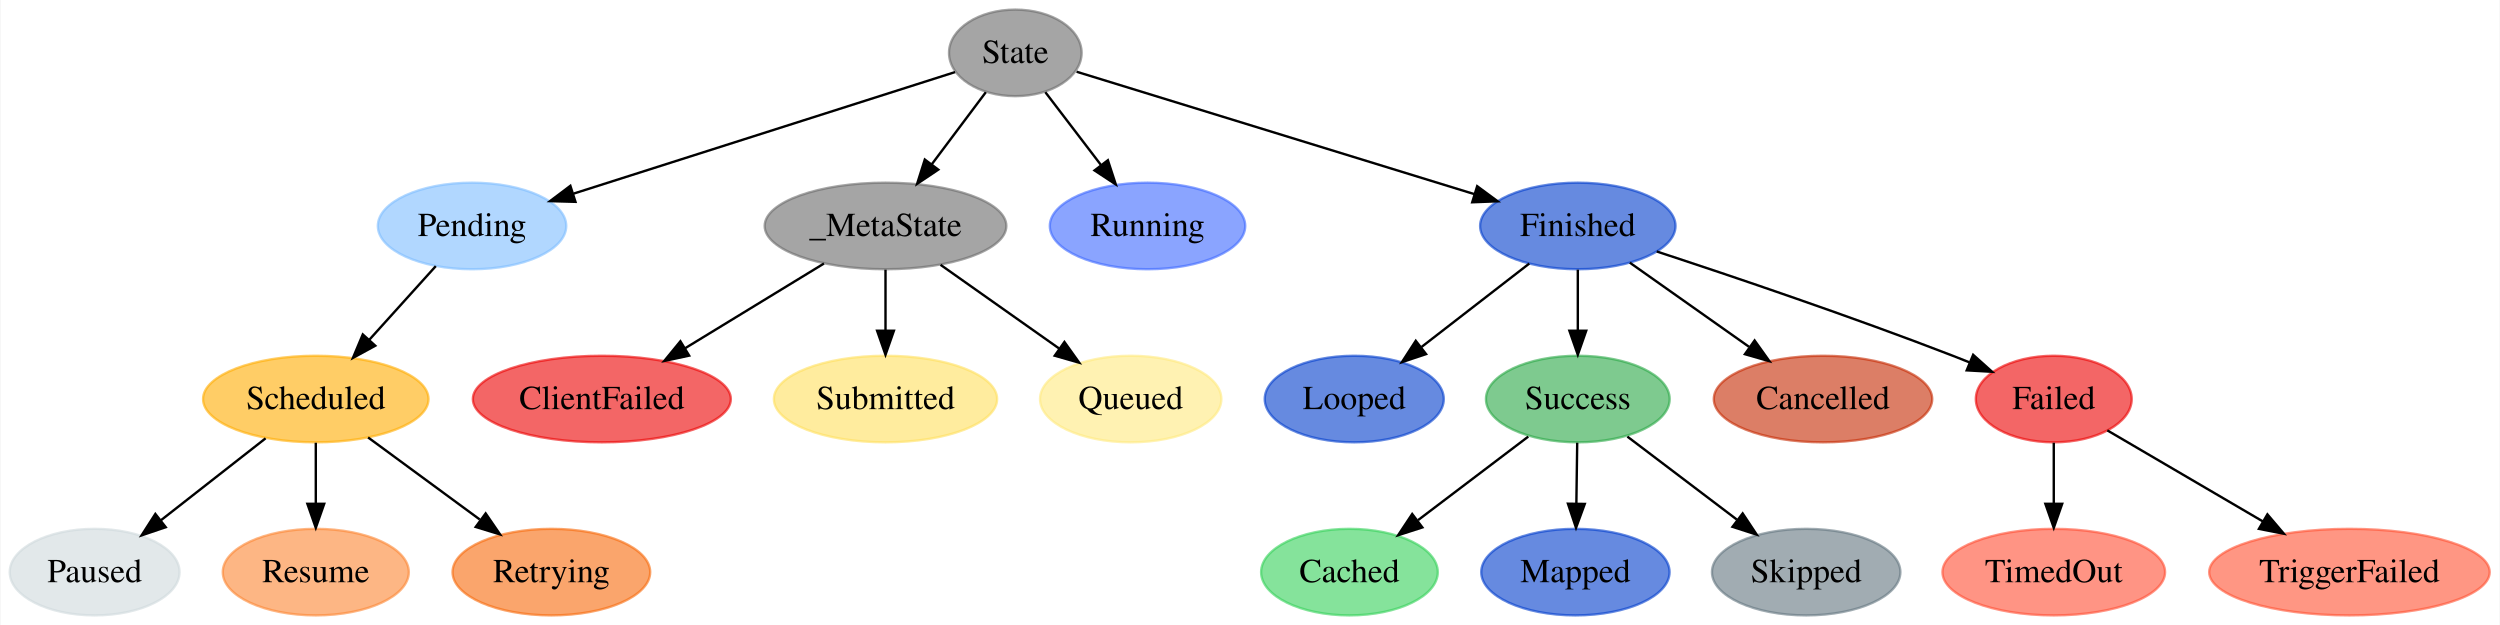
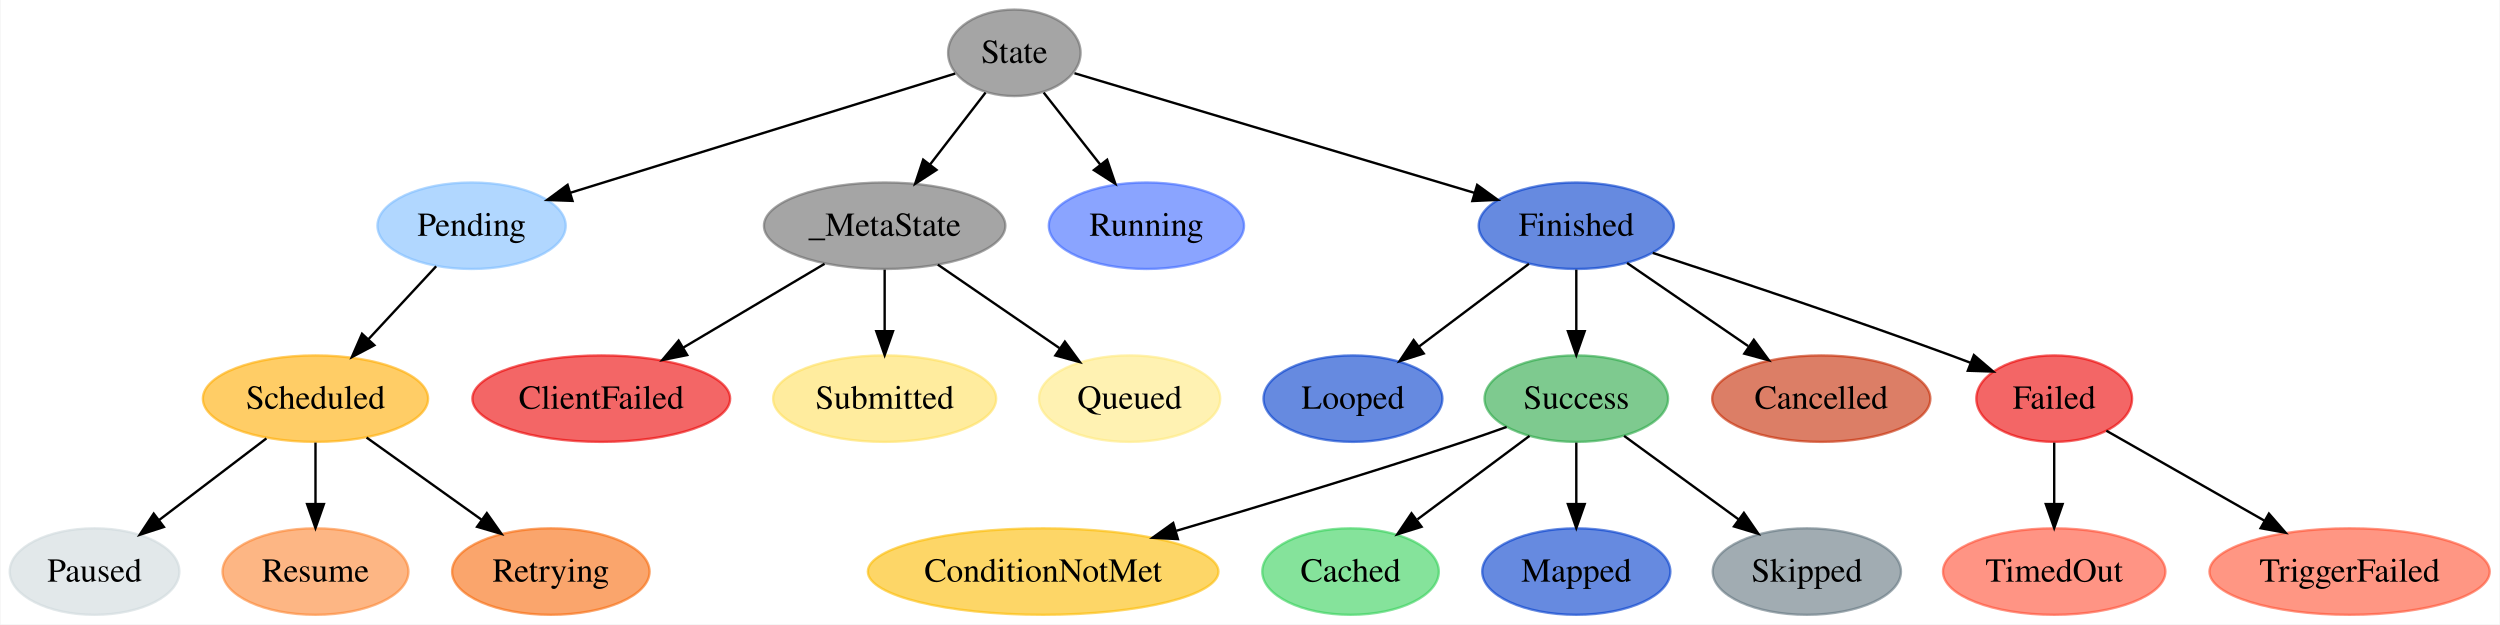
- <svg xmlns="http://www.w3.org/2000/svg" width="1040pt" height="260pt" viewBox="0.00 0.00 1039.58 260.00">
+ <svg xmlns="http://www.w3.org/2000/svg" width="1041pt" height="260pt" viewBox="0.00 0.00 1040.58 260.00">
  <g id="graph0" class="graph" transform="scale(1 1) rotate(0) translate(4 256)">
-     <polygon fill="#ffffff" stroke="transparent" points="-4,4 -4,-256 1035.582,-256 1035.582,4 -4,4" />
+     <polygon fill="white" stroke="transparent" points="-4,4 -4,-256 1036.58,-256 1036.58,4 -4,4" />
    <g id="node1" class="node">
      <ellipse fill="#696969" fill-opacity="0.6" stroke="#696969" stroke-opacity="0.6" cx="418.16" cy="-234" rx="27.58" ry="18" />
-       <text text-anchor="middle" x="418.16" y="-229.8" font-family="Times,serif" font-size="14.00" fill="#000000">State</text>
+       <text text-anchor="middle" x="418.16" y="-229.8" font-family="Times,serif" font-size="14.00">State</text>
    </g>
    <g id="node2" class="node">
-       <ellipse fill="#7ebdff" fill-opacity="0.6" stroke="#7ebdff" stroke-opacity="0.6" cx="192.16" cy="-162" rx="39.189" ry="18" />
-       <text text-anchor="middle" x="192.16" y="-157.8" font-family="Times,serif" font-size="14.00" fill="#000000">Pending</text>
+       <ellipse fill="#7ebdff" fill-opacity="0.6" stroke="#7ebdff" stroke-opacity="0.6" cx="192.16" cy="-162" rx="39.19" ry="18" />
+       <text text-anchor="middle" x="192.16" y="-157.8" font-family="Times,serif" font-size="14.00">Pending</text>
    </g>
    <g id="edge1" class="edge">
-       <path fill="none" stroke="#000000" d="M393.111,-226.02C354.78,-213.808 281.115,-190.34 234.417,-175.462" />
-       <polygon fill="#000000" stroke="#000000" points="235.188,-172.035 224.597,-172.334 233.063,-178.704 235.188,-172.035" />
+       <path fill="none" stroke="black" d="M393.54,-225.38C355.07,-213.46 280.25,-190.28 233.43,-175.78" />
+       <polygon fill="black" stroke="black" points="234.19,-172.35 223.6,-172.74 232.12,-179.04 234.19,-172.35" />
    </g>
    <g id="node7" class="node">
-       <ellipse fill="#696969" fill-opacity="0.6" stroke="#696969" stroke-opacity="0.6" cx="364.16" cy="-162" rx="50.264" ry="18" />
-       <text text-anchor="middle" x="364.16" y="-157.8" font-family="Times,serif" font-size="14.00" fill="#000000">_MetaState</text>
+       <ellipse fill="#696969" fill-opacity="0.6" stroke="#696969" stroke-opacity="0.6" cx="364.16" cy="-162" rx="50.26" ry="18" />
+       <text text-anchor="middle" x="364.16" y="-157.8" font-family="Times,serif" font-size="14.00">_MetaState</text>
    </g>
    <g id="edge6" class="edge">
-       <path fill="none" stroke="#000000" d="M405.907,-217.662C399.246,-208.781 390.857,-197.596 383.35,-187.586" />
-       <polygon fill="#000000" stroke="#000000" points="386.109,-185.431 377.309,-179.531 380.509,-189.631 386.109,-185.431" />
+       <path fill="none" stroke="black" d="M406.18,-217.46C399.38,-208.65 390.72,-197.43 383.03,-187.46" />
+       <polygon fill="black" stroke="black" points="385.74,-185.25 376.86,-179.47 380.2,-189.52 385.74,-185.25" />
    </g>
    <g id="node11" class="node">
-       <ellipse fill="#3d67ff" fill-opacity="0.6" stroke="#3d67ff" stroke-opacity="0.6" cx="473.16" cy="-162" rx="40.642" ry="18" />
-       <text text-anchor="middle" x="473.16" y="-157.8" font-family="Times,serif" font-size="14.00" fill="#000000">Running</text>
+       <ellipse fill="#3d67ff" fill-opacity="0.6" stroke="#3d67ff" stroke-opacity="0.6" cx="473.16" cy="-162" rx="40.64" ry="18" />
+       <text text-anchor="middle" x="473.16" y="-157.8" font-family="Times,serif" font-size="14.00">Running</text>
    </g>
    <g id="edge10" class="edge">
-       <path fill="none" stroke="#000000" d="M430.641,-217.662C437.475,-208.716 446.094,-197.433 453.783,-187.367" />
-       <polygon fill="#000000" stroke="#000000" points="456.673,-189.349 459.962,-179.277 451.111,-185.099 456.673,-189.349" />
+       <path fill="none" stroke="black" d="M430.37,-217.46C437.29,-208.65 446.11,-197.43 453.94,-187.46" />
+       <polygon fill="black" stroke="black" points="456.8,-189.49 460.22,-179.47 451.29,-185.17 456.8,-189.49" />
    </g>
    <g id="node12" class="node">
-       <ellipse fill="#003ccb" fill-opacity="0.6" stroke="#003ccb" stroke-opacity="0.6" cx="652.16" cy="-162" rx="40.642" ry="18" />
-       <text text-anchor="middle" x="652.16" y="-157.8" font-family="Times,serif" font-size="14.00" fill="#000000">Finished</text>
+       <ellipse fill="#003ccb" fill-opacity="0.6" stroke="#003ccb" stroke-opacity="0.6" cx="652.16" cy="-162" rx="40.64" ry="18" />
+       <text text-anchor="middle" x="652.16" y="-157.8" font-family="Times,serif" font-size="14.00">Finished</text>
    </g>
    <g id="edge11" class="edge">
-       <path fill="none" stroke="#000000" d="M443.648,-226.158C483.432,-213.917 560.745,-190.128 609.232,-175.209" />
-       <polygon fill="#000000" stroke="#000000" points="610.293,-178.544 618.821,-172.258 608.234,-171.854 610.293,-178.544" />
+       <path fill="none" stroke="black" d="M443.2,-225.51C483.02,-213.6 561.23,-190.2 609.86,-175.66" />
+       <polygon fill="black" stroke="black" points="610.88,-179 619.46,-172.78 608.88,-172.29 610.88,-179" />
    </g>
    <g id="node3" class="node">
-       <ellipse fill="#ffab00" fill-opacity="0.6" stroke="#ffab00" stroke-opacity="0.6" cx="127.16" cy="-90" rx="46.889" ry="18" />
-       <text text-anchor="middle" x="127.16" y="-85.8" font-family="Times,serif" font-size="14.00" fill="#000000">Scheduled</text>
+       <ellipse fill="#ffab00" fill-opacity="0.6" stroke="#ffab00" stroke-opacity="0.6" cx="127.16" cy="-90" rx="46.89" ry="18" />
+       <text text-anchor="middle" x="127.16" y="-85.8" font-family="Times,serif" font-size="14.00">Scheduled</text>
    </g>
    <g id="edge2" class="edge">
-       <path fill="none" stroke="#000000" d="M177.085,-145.301C168.836,-136.164 158.462,-124.673 149.31,-114.535" />
-       <polygon fill="#000000" stroke="#000000" points="151.905,-112.186 142.606,-107.109 146.709,-116.877 151.905,-112.186" />
+       <path fill="none" stroke="black" d="M177.41,-145.12C169.05,-136.12 158.44,-124.68 149.12,-114.65" />
+       <polygon fill="black" stroke="black" points="151.67,-112.25 142.3,-107.31 146.54,-117.02 151.67,-112.25" />
    </g>
    <g id="node4" class="node">
-       <ellipse fill="#cfd8dc" fill-opacity="0.6" stroke="#cfd8dc" stroke-opacity="0.6" cx="35.16" cy="-18" rx="35.322" ry="18" />
-       <text text-anchor="middle" x="35.16" y="-13.8" font-family="Times,serif" font-size="14.00" fill="#000000">Paused</text>
+       <ellipse fill="#cfd8dc" fill-opacity="0.6" stroke="#cfd8dc" stroke-opacity="0.6" cx="35.16" cy="-18" rx="35.32" ry="18" />
+       <text text-anchor="middle" x="35.16" y="-13.8" font-family="Times,serif" font-size="14.00">Paused</text>
    </g>
    <g id="edge3" class="edge">
-       <path fill="none" stroke="#000000" d="M106.284,-73.662C93.344,-63.535 76.576,-50.412 62.572,-39.453" />
-       <polygon fill="#000000" stroke="#000000" points="64.728,-36.696 54.696,-33.289 60.414,-42.208 64.728,-36.696" />
+       <path fill="none" stroke="black" d="M106.74,-73.46C93.56,-63.43 76.26,-50.27 61.97,-39.4" />
+       <polygon fill="black" stroke="black" points="64.03,-36.57 53.95,-33.3 59.79,-42.14 64.03,-36.57" />
    </g>
    <g id="node5" class="node">
-       <ellipse fill="#fb8532" fill-opacity="0.6" stroke="#fb8532" stroke-opacity="0.6" cx="127.16" cy="-18" rx="38.696" ry="18" />
-       <text text-anchor="middle" x="127.16" y="-13.8" font-family="Times,serif" font-size="14.00" fill="#000000">Resume</text>
+       <ellipse fill="#fb8532" fill-opacity="0.6" stroke="#fb8532" stroke-opacity="0.6" cx="127.16" cy="-18" rx="38.7" ry="18" />
+       <text text-anchor="middle" x="127.16" y="-13.8" font-family="Times,serif" font-size="14.00">Resume</text>
    </g>
    <g id="edge4" class="edge">
-       <path fill="none" stroke="#000000" d="M127.16,-71.831C127.16,-64.131 127.16,-54.974 127.16,-46.417" />
-       <polygon fill="#000000" stroke="#000000" points="130.661,-46.413 127.16,-36.413 123.66,-46.413 130.661,-46.413" />
+       <path fill="none" stroke="black" d="M127.16,-71.7C127.16,-63.98 127.16,-54.71 127.16,-46.11" />
+       <polygon fill="black" stroke="black" points="130.66,-46.1 127.16,-36.1 123.66,-46.1 130.66,-46.1" />
    </g>
    <g id="node6" class="node">
-       <ellipse fill="#f66a0a" fill-opacity="0.6" stroke="#f66a0a" stroke-opacity="0.6" cx="225.16" cy="-18" rx="41.109" ry="18" />
-       <text text-anchor="middle" x="225.16" y="-13.8" font-family="Times,serif" font-size="14.00" fill="#000000">Retrying</text>
+       <ellipse fill="#f66a0a" fill-opacity="0.6" stroke="#f66a0a" stroke-opacity="0.6" cx="225.16" cy="-18" rx="41.11" ry="18" />
+       <text text-anchor="middle" x="225.16" y="-13.8" font-family="Times,serif" font-size="14.00">Retrying</text>
    </g>
    <g id="edge5" class="edge">
-       <path fill="none" stroke="#000000" d="M148.91,-74.021C162.58,-63.977 180.399,-50.886 195.374,-39.884" />
-       <polygon fill="#000000" stroke="#000000" points="197.822,-42.428 203.809,-33.687 193.678,-36.787 197.822,-42.428" />
+       <path fill="none" stroke="black" d="M148.42,-73.81C162.48,-63.77 181.09,-50.48 196.45,-39.5" />
+       <polygon fill="black" stroke="black" points="198.51,-42.34 204.61,-33.68 194.44,-36.64 198.51,-42.34" />
    </g>
    <g id="node8" class="node">
-       <ellipse fill="#eb0000" fill-opacity="0.6" stroke="#eb0000" stroke-opacity="0.6" cx="246.16" cy="-90" rx="53.656" ry="18" />
-       <text text-anchor="middle" x="246.16" y="-85.8" font-family="Times,serif" font-size="14.00" fill="#000000">ClientFailed</text>
+       <ellipse fill="#eb0000" fill-opacity="0.6" stroke="#eb0000" stroke-opacity="0.6" cx="246.16" cy="-90" rx="53.66" ry="18" />
+       <text text-anchor="middle" x="246.16" y="-85.8" font-family="Times,serif" font-size="14.00">ClientFailed</text>
    </g>
    <g id="edge7" class="edge">
-       <path fill="none" stroke="#000000" d="M338.556,-146.377C321.663,-136.07 299.325,-122.439 280.844,-111.163" />
-       <polygon fill="#000000" stroke="#000000" points="282.482,-108.062 272.122,-105.841 278.836,-114.037 282.482,-108.062" />
+       <path fill="none" stroke="black" d="M339.14,-146.15C322.04,-136.02 299.18,-122.45 280.4,-111.31" />
+       <polygon fill="black" stroke="black" points="281.94,-108.16 271.56,-106.07 278.37,-114.18 281.94,-108.16" />
    </g>
    <g id="node9" class="node">
      <ellipse fill="#ffdf5d" fill-opacity="0.6" stroke="#ffdf5d" stroke-opacity="0.6" cx="364.16" cy="-90" rx="46.43" ry="18" />
-       <text text-anchor="middle" x="364.16" y="-85.8" font-family="Times,serif" font-size="14.00" fill="#000000">Submitted</text>
+       <text text-anchor="middle" x="364.16" y="-85.8" font-family="Times,serif" font-size="14.00">Submitted</text>
    </g>
    <g id="edge8" class="edge">
-       <path fill="none" stroke="#000000" d="M364.16,-143.831C364.16,-136.131 364.16,-126.974 364.16,-118.417" />
-       <polygon fill="#000000" stroke="#000000" points="367.661,-118.413 364.16,-108.413 360.661,-118.413 367.661,-118.413" />
+       <path fill="none" stroke="black" d="M364.16,-143.7C364.16,-135.98 364.16,-126.71 364.16,-118.11" />
+       <polygon fill="black" stroke="black" points="367.66,-118.1 364.16,-108.1 360.66,-118.1 367.66,-118.1" />
    </g>
    <g id="node10" class="node">
-       <ellipse fill="#ffea7f" fill-opacity="0.6" stroke="#ffea7f" stroke-opacity="0.6" cx="466.16" cy="-90" rx="37.718" ry="18" />
-       <text text-anchor="middle" x="466.16" y="-85.8" font-family="Times,serif" font-size="14.00" fill="#000000">Queued</text>
+       <ellipse fill="#ffea7f" fill-opacity="0.6" stroke="#ffea7f" stroke-opacity="0.6" cx="466.16" cy="-90" rx="37.72" ry="18" />
+       <text text-anchor="middle" x="466.16" y="-85.8" font-family="Times,serif" font-size="14.00">Queued</text>
    </g>
    <g id="edge9" class="edge">
-       <path fill="none" stroke="#000000" d="M387.051,-145.842C401.622,-135.557 420.643,-122.13 436.383,-111.02" />
-       <polygon fill="#000000" stroke="#000000" points="438.589,-113.747 444.74,-105.12 434.552,-108.028 438.589,-113.747" />
+       <path fill="none" stroke="black" d="M386.29,-145.81C401.12,-135.63 420.81,-122.12 436.93,-111.06" />
+       <polygon fill="black" stroke="black" points="439.2,-113.75 445.46,-105.21 435.24,-107.98 439.2,-113.75" />
    </g>
    <g id="node13" class="node">
-       <ellipse fill="#003ccb" fill-opacity="0.6" stroke="#003ccb" stroke-opacity="0.6" cx="559.16" cy="-90" rx="37.242" ry="18" />
-       <text text-anchor="middle" x="559.16" y="-85.8" font-family="Times,serif" font-size="14.00" fill="#000000">Looped</text>
+       <ellipse fill="#003ccb" fill-opacity="0.6" stroke="#003ccb" stroke-opacity="0.6" cx="559.16" cy="-90" rx="37.24" ry="18" />
+       <text text-anchor="middle" x="559.16" y="-85.8" font-family="Times,serif" font-size="14.00">Looped</text>
    </g>
    <g id="edge12" class="edge">
-       <path fill="none" stroke="#000000" d="M631.981,-146.377C618.851,-136.213 601.548,-122.816 587.103,-111.633" />
-       <polygon fill="#000000" stroke="#000000" points="589.031,-108.699 578.981,-105.345 584.746,-114.234 589.031,-108.699" />
+       <path fill="none" stroke="black" d="M632.44,-146.15C619.16,-136.16 601.45,-122.83 586.77,-111.78" />
+       <polygon fill="black" stroke="black" points="588.63,-108.8 578.54,-105.58 584.42,-114.39 588.63,-108.8" />
    </g>
    <g id="node14" class="node">
-       <ellipse fill="#28a745" fill-opacity="0.6" stroke="#28a745" stroke-opacity="0.6" cx="652.16" cy="-90" rx="38.211" ry="18" />
-       <text text-anchor="middle" x="652.16" y="-85.8" font-family="Times,serif" font-size="14.00" fill="#000000">Success</text>
+       <ellipse fill="#28a745" fill-opacity="0.6" stroke="#28a745" stroke-opacity="0.6" cx="652.16" cy="-90" rx="38.21" ry="18" />
+       <text text-anchor="middle" x="652.16" y="-85.8" font-family="Times,serif" font-size="14.00">Success</text>
    </g>
    <g id="edge13" class="edge">
-       <path fill="none" stroke="#000000" d="M652.16,-143.831C652.16,-136.131 652.16,-126.974 652.16,-118.417" />
-       <polygon fill="#000000" stroke="#000000" points="655.66,-118.413 652.16,-108.413 648.66,-118.413 655.66,-118.413" />
+       <path fill="none" stroke="black" d="M652.16,-143.7C652.16,-135.98 652.16,-126.71 652.16,-118.11" />
+       <polygon fill="black" stroke="black" points="655.66,-118.1 652.16,-108.1 648.66,-118.1 655.66,-118.1" />
+     </g>
+     <g id="node19" class="node">
+       <ellipse fill="#c42800" fill-opacity="0.6" stroke="#c42800" stroke-opacity="0.6" cx="754.16" cy="-90" rx="45.43" ry="18" />
+       <text text-anchor="middle" x="754.16" y="-85.8" font-family="Times,serif" font-size="14.00">Cancelled</text>
+     </g>
+     <g id="edge18" class="edge">
+       <path fill="none" stroke="black" d="M673.29,-146.5C687.87,-136.49 707.47,-123.05 723.72,-111.89" />
+       <polygon fill="black" stroke="black" points="726.08,-114.51 732.35,-105.97 722.12,-108.74 726.08,-114.51" />
+     </g>
+     <g id="node20" class="node">
+       <ellipse fill="#eb0000" fill-opacity="0.6" stroke="#eb0000" stroke-opacity="0.6" cx="851.16" cy="-90" rx="32.42" ry="18" />
+       <text text-anchor="middle" x="851.16" y="-85.8" font-family="Times,serif" font-size="14.00">Failed</text>
+     </g>
+     <g id="edge19" class="edge">
+       <path fill="none" stroke="black" d="M683.99,-150.69C715.63,-140.33 765.47,-123.68 808.16,-108 810.84,-107.01 813.61,-105.97 816.39,-104.91" />
+       <polygon fill="black" stroke="black" points="817.72,-108.15 825.77,-101.28 815.18,-101.63 817.72,-108.15" />
+     </g>
+     <g id="node15" class="node">
+       <ellipse fill="#fcba03" fill-opacity="0.6" stroke="#fcba03" stroke-opacity="0.6" cx="430.16" cy="-18" rx="72.99" ry="18" />
+       <text text-anchor="middle" x="430.16" y="-13.8" font-family="Times,serif" font-size="14.00">ConditionNotMet</text>
+     </g>
+     <g id="edge14" class="edge">
+       <path fill="none" stroke="black" d="M623.16,-78.24C617.23,-76.11 611.01,-73.94 605.16,-72 565.4,-58.8 520.13,-45.12 485.59,-34.97" />
+       <polygon fill="black" stroke="black" points="486.27,-31.52 475.69,-32.07 484.31,-38.24 486.27,-31.52" />
+     </g>
+     <g id="node16" class="node">
+       <ellipse fill="#34d058" fill-opacity="0.6" stroke="#34d058" stroke-opacity="0.6" cx="558.16" cy="-18" rx="36.75" ry="18" />
+       <text text-anchor="middle" x="558.16" y="-13.8" font-family="Times,serif" font-size="14.00">Cached</text>
+     </g>
+     <g id="edge15" class="edge">
+       <path fill="none" stroke="black" d="M632.68,-74.5C619.2,-64.45 601.04,-50.93 586.03,-39.75" />
+       <polygon fill="black" stroke="black" points="587.72,-36.65 577.61,-33.49 583.54,-42.27 587.72,-36.65" />
+     </g>
+     <g id="node17" class="node">
+       <ellipse fill="#003ccb" fill-opacity="0.6" stroke="#003ccb" stroke-opacity="0.6" cx="652.16" cy="-18" rx="39.17" ry="18" />
+       <text text-anchor="middle" x="652.16" y="-13.8" font-family="Times,serif" font-size="14.00">Mapped</text>
+     </g>
+     <g id="edge16" class="edge">
+       <path fill="none" stroke="black" d="M652.16,-71.7C652.16,-63.98 652.16,-54.71 652.16,-46.11" />
+       <polygon fill="black" stroke="black" points="655.66,-46.1 652.16,-36.1 648.66,-46.1 655.66,-46.1" />
    </g>
    <g id="node18" class="node">
-       <ellipse fill="#c42800" fill-opacity="0.6" stroke="#c42800" stroke-opacity="0.6" cx="754.16" cy="-90" rx="45.427" ry="18" />
-       <text text-anchor="middle" x="754.16" y="-85.8" font-family="Times,serif" font-size="14.00" fill="#000000">Cancelled</text>
+       <ellipse fill="#62757f" fill-opacity="0.6" stroke="#62757f" stroke-opacity="0.6" cx="748.16" cy="-18" rx="39.19" ry="18" />
+       <text text-anchor="middle" x="748.16" y="-13.8" font-family="Times,serif" font-size="14.00">Skipped</text>
    </g>
    <g id="edge17" class="edge">
-       <path fill="none" stroke="#000000" d="M673.792,-146.731C688.2,-136.56 707.351,-123.042 723.345,-111.752" />
-       <polygon fill="#000000" stroke="#000000" points="725.704,-114.371 731.855,-105.745 721.667,-108.653 725.704,-114.371" />
-     </g>
-     <g id="node19" class="node">
-       <ellipse fill="#eb0000" fill-opacity="0.6" stroke="#eb0000" stroke-opacity="0.6" cx="850.16" cy="-90" rx="32.424" ry="18" />
-       <text text-anchor="middle" x="850.16" y="-85.8" font-family="Times,serif" font-size="14.00" fill="#000000">Failed</text>
-     </g>
-     <g id="edge18" class="edge">
-       <path fill="none" stroke="#000000" d="M684.975,-151.401C716.715,-140.971 766.06,-124.284 808.16,-108 810.408,-107.131 812.713,-106.214 815.031,-105.274" />
-       <polygon fill="#000000" stroke="#000000" points="816.622,-108.404 824.515,-101.336 813.937,-101.939 816.622,-108.404" />
-     </g>
-     <g id="node15" class="node">
-       <ellipse fill="#34d058" fill-opacity="0.6" stroke="#34d058" stroke-opacity="0.6" cx="557.16" cy="-18" rx="36.749" ry="18" />
-       <text text-anchor="middle" x="557.16" y="-13.8" font-family="Times,serif" font-size="14.00" fill="#000000">Cached</text>
-     </g>
-     <g id="edge14" class="edge">
-       <path fill="none" stroke="#000000" d="M631.547,-74.377C618.135,-64.213 600.46,-50.816 585.704,-39.633" />
-       <polygon fill="#000000" stroke="#000000" points="587.491,-36.596 577.407,-33.345 583.263,-42.175 587.491,-36.596" />
-     </g>
-     <g id="node16" class="node">
-       <ellipse fill="#003ccb" fill-opacity="0.6" stroke="#003ccb" stroke-opacity="0.6" cx="651.16" cy="-18" rx="39.171" ry="18" />
-       <text text-anchor="middle" x="651.16" y="-13.8" font-family="Times,serif" font-size="14.00" fill="#000000">Mapped</text>
-     </g>
-     <g id="edge15" class="edge">
-       <path fill="none" stroke="#000000" d="M651.908,-71.831C651.801,-64.131 651.674,-54.974 651.555,-46.417" />
-       <polygon fill="#000000" stroke="#000000" points="655.055,-46.364 651.416,-36.413 648.056,-46.461 655.055,-46.364" />
-     </g>
-     <g id="node17" class="node">
-       <ellipse fill="#62757f" fill-opacity="0.6" stroke="#62757f" stroke-opacity="0.6" cx="747.16" cy="-18" rx="39.189" ry="18" />
-       <text text-anchor="middle" x="747.16" y="-13.8" font-family="Times,serif" font-size="14.00" fill="#000000">Skipped</text>
-     </g>
-     <g id="edge16" class="edge">
-       <path fill="none" stroke="#000000" d="M672.774,-74.377C686.094,-64.282 703.621,-50.998 718.316,-39.861" />
-       <polygon fill="#000000" stroke="#000000" points="720.731,-42.422 726.587,-33.592 716.503,-36.843 720.731,-42.422" />
-     </g>
-     <g id="node20" class="node">
-       <ellipse fill="#ff4e33" fill-opacity="0.6" stroke="#ff4e33" stroke-opacity="0.6" cx="850.16" cy="-18" rx="46.3" ry="18" />
-       <text text-anchor="middle" x="850.16" y="-13.8" font-family="Times,serif" font-size="14.00" fill="#000000">TimedOut</text>
-     </g>
-     <g id="edge19" class="edge">
-       <path fill="none" stroke="#000000" d="M850.16,-71.831C850.16,-64.131 850.16,-54.974 850.16,-46.417" />
-       <polygon fill="#000000" stroke="#000000" points="853.66,-46.413 850.16,-36.413 846.66,-46.413 853.66,-46.413" />
+       <path fill="none" stroke="black" d="M672.05,-74.5C685.86,-64.43 704.46,-50.86 719.82,-39.67" />
+       <polygon fill="black" stroke="black" points="721.95,-42.45 727.96,-33.73 717.82,-36.79 721.95,-42.45" />
    </g>
    <g id="node21" class="node">
-       <ellipse fill="#ff5131" fill-opacity="0.6" stroke="#ff5131" stroke-opacity="0.6" cx="973.16" cy="-18" rx="58.344" ry="18" />
-       <text text-anchor="middle" x="973.16" y="-13.8" font-family="Times,serif" font-size="14.00" fill="#000000">TriggerFailed</text>
+       <ellipse fill="#ff4e33" fill-opacity="0.6" stroke="#ff4e33" stroke-opacity="0.6" cx="851.16" cy="-18" rx="46.3" ry="18" />
+       <text text-anchor="middle" x="851.16" y="-13.8" font-family="Times,serif" font-size="14.00">TimedOut</text>
    </g>
    <g id="edge20" class="edge">
-       <path fill="none" stroke="#000000" d="M872.435,-76.961C890.486,-66.395 916.276,-51.298 937.24,-39.027" />
-       <polygon fill="#000000" stroke="#000000" points="939.03,-42.034 945.893,-33.962 935.494,-35.993 939.03,-42.034" />
+       <path fill="none" stroke="black" d="M851.16,-71.7C851.16,-63.98 851.16,-54.71 851.16,-46.11" />
+       <polygon fill="black" stroke="black" points="854.66,-46.1 851.16,-36.1 847.66,-46.1 854.66,-46.1" />
+     </g>
+     <g id="node22" class="node">
+       <ellipse fill="#ff5131" fill-opacity="0.6" stroke="#ff5131" stroke-opacity="0.6" cx="974.16" cy="-18" rx="58.34" ry="18" />
+       <text text-anchor="middle" x="974.16" y="-13.8" font-family="Times,serif" font-size="14.00">TriggerFailed</text>
+     </g>
+     <g id="edge21" class="edge">
+       <path fill="none" stroke="black" d="M872.87,-76.65C891.09,-66.27 917.49,-51.25 938.76,-39.15" />
+       <polygon fill="black" stroke="black" points="940.57,-42.14 947.53,-34.16 937.11,-36.06 940.57,-42.14" />
    </g>
  </g>
</svg>
